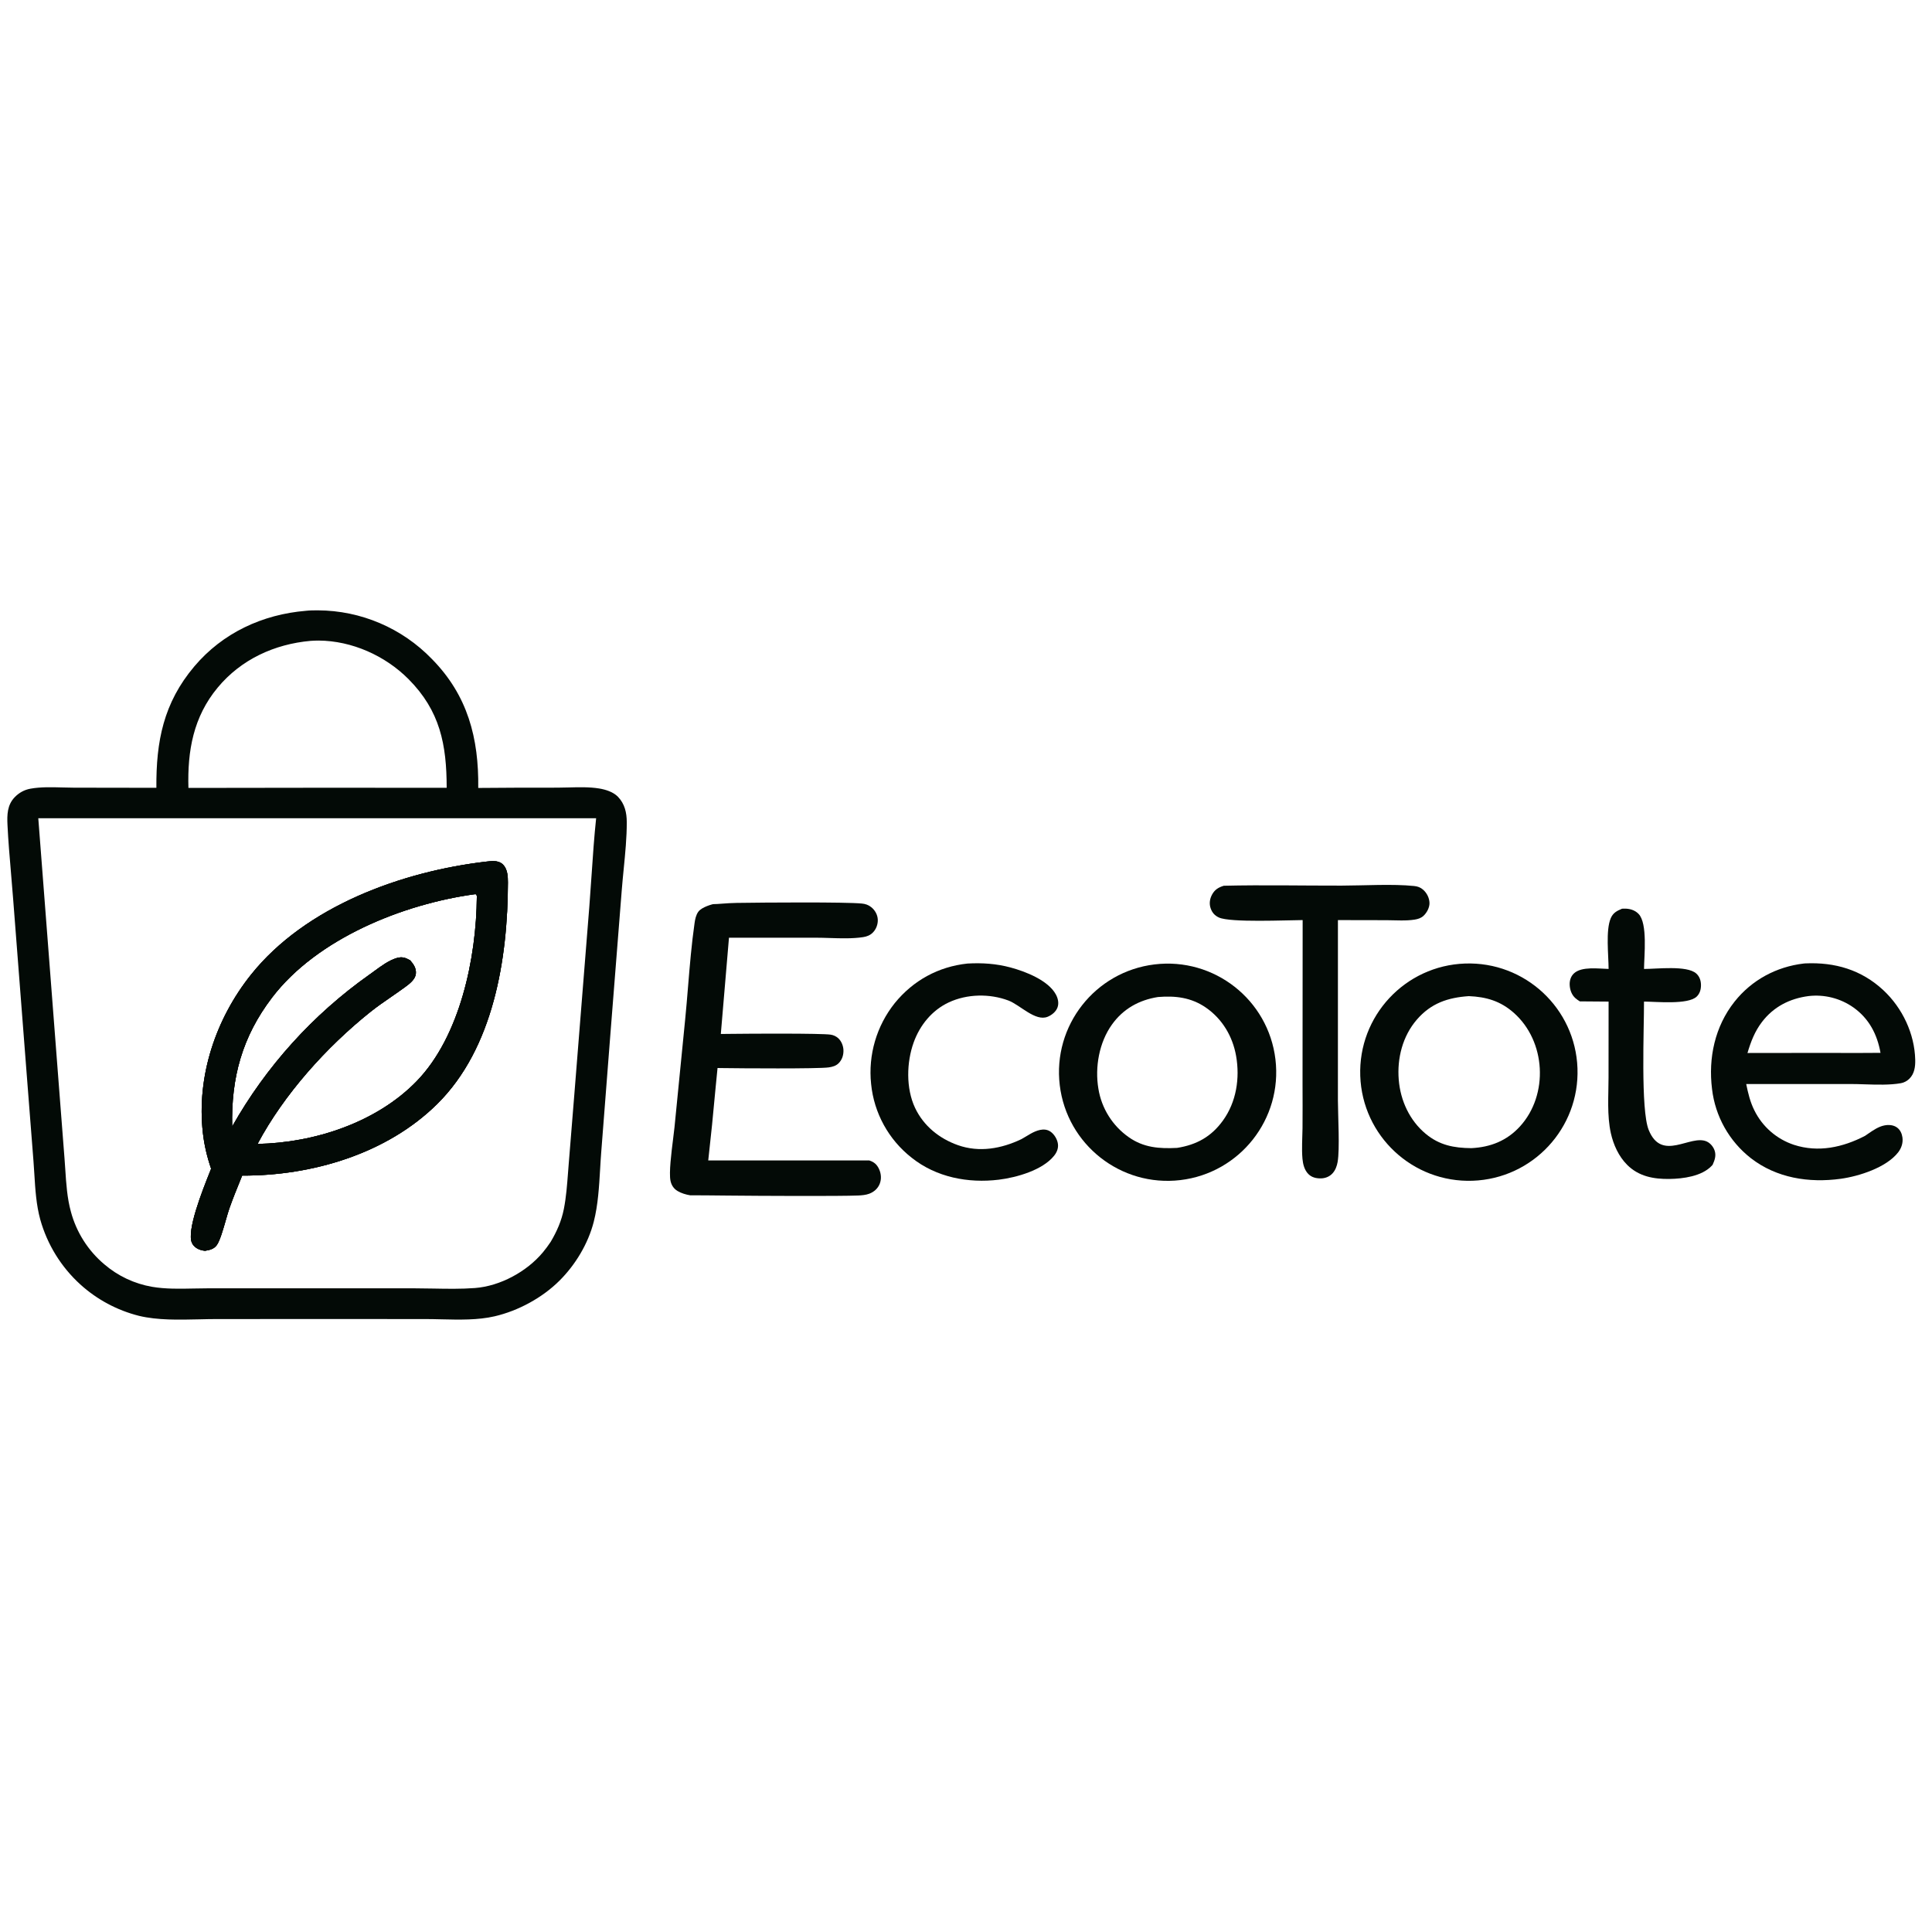
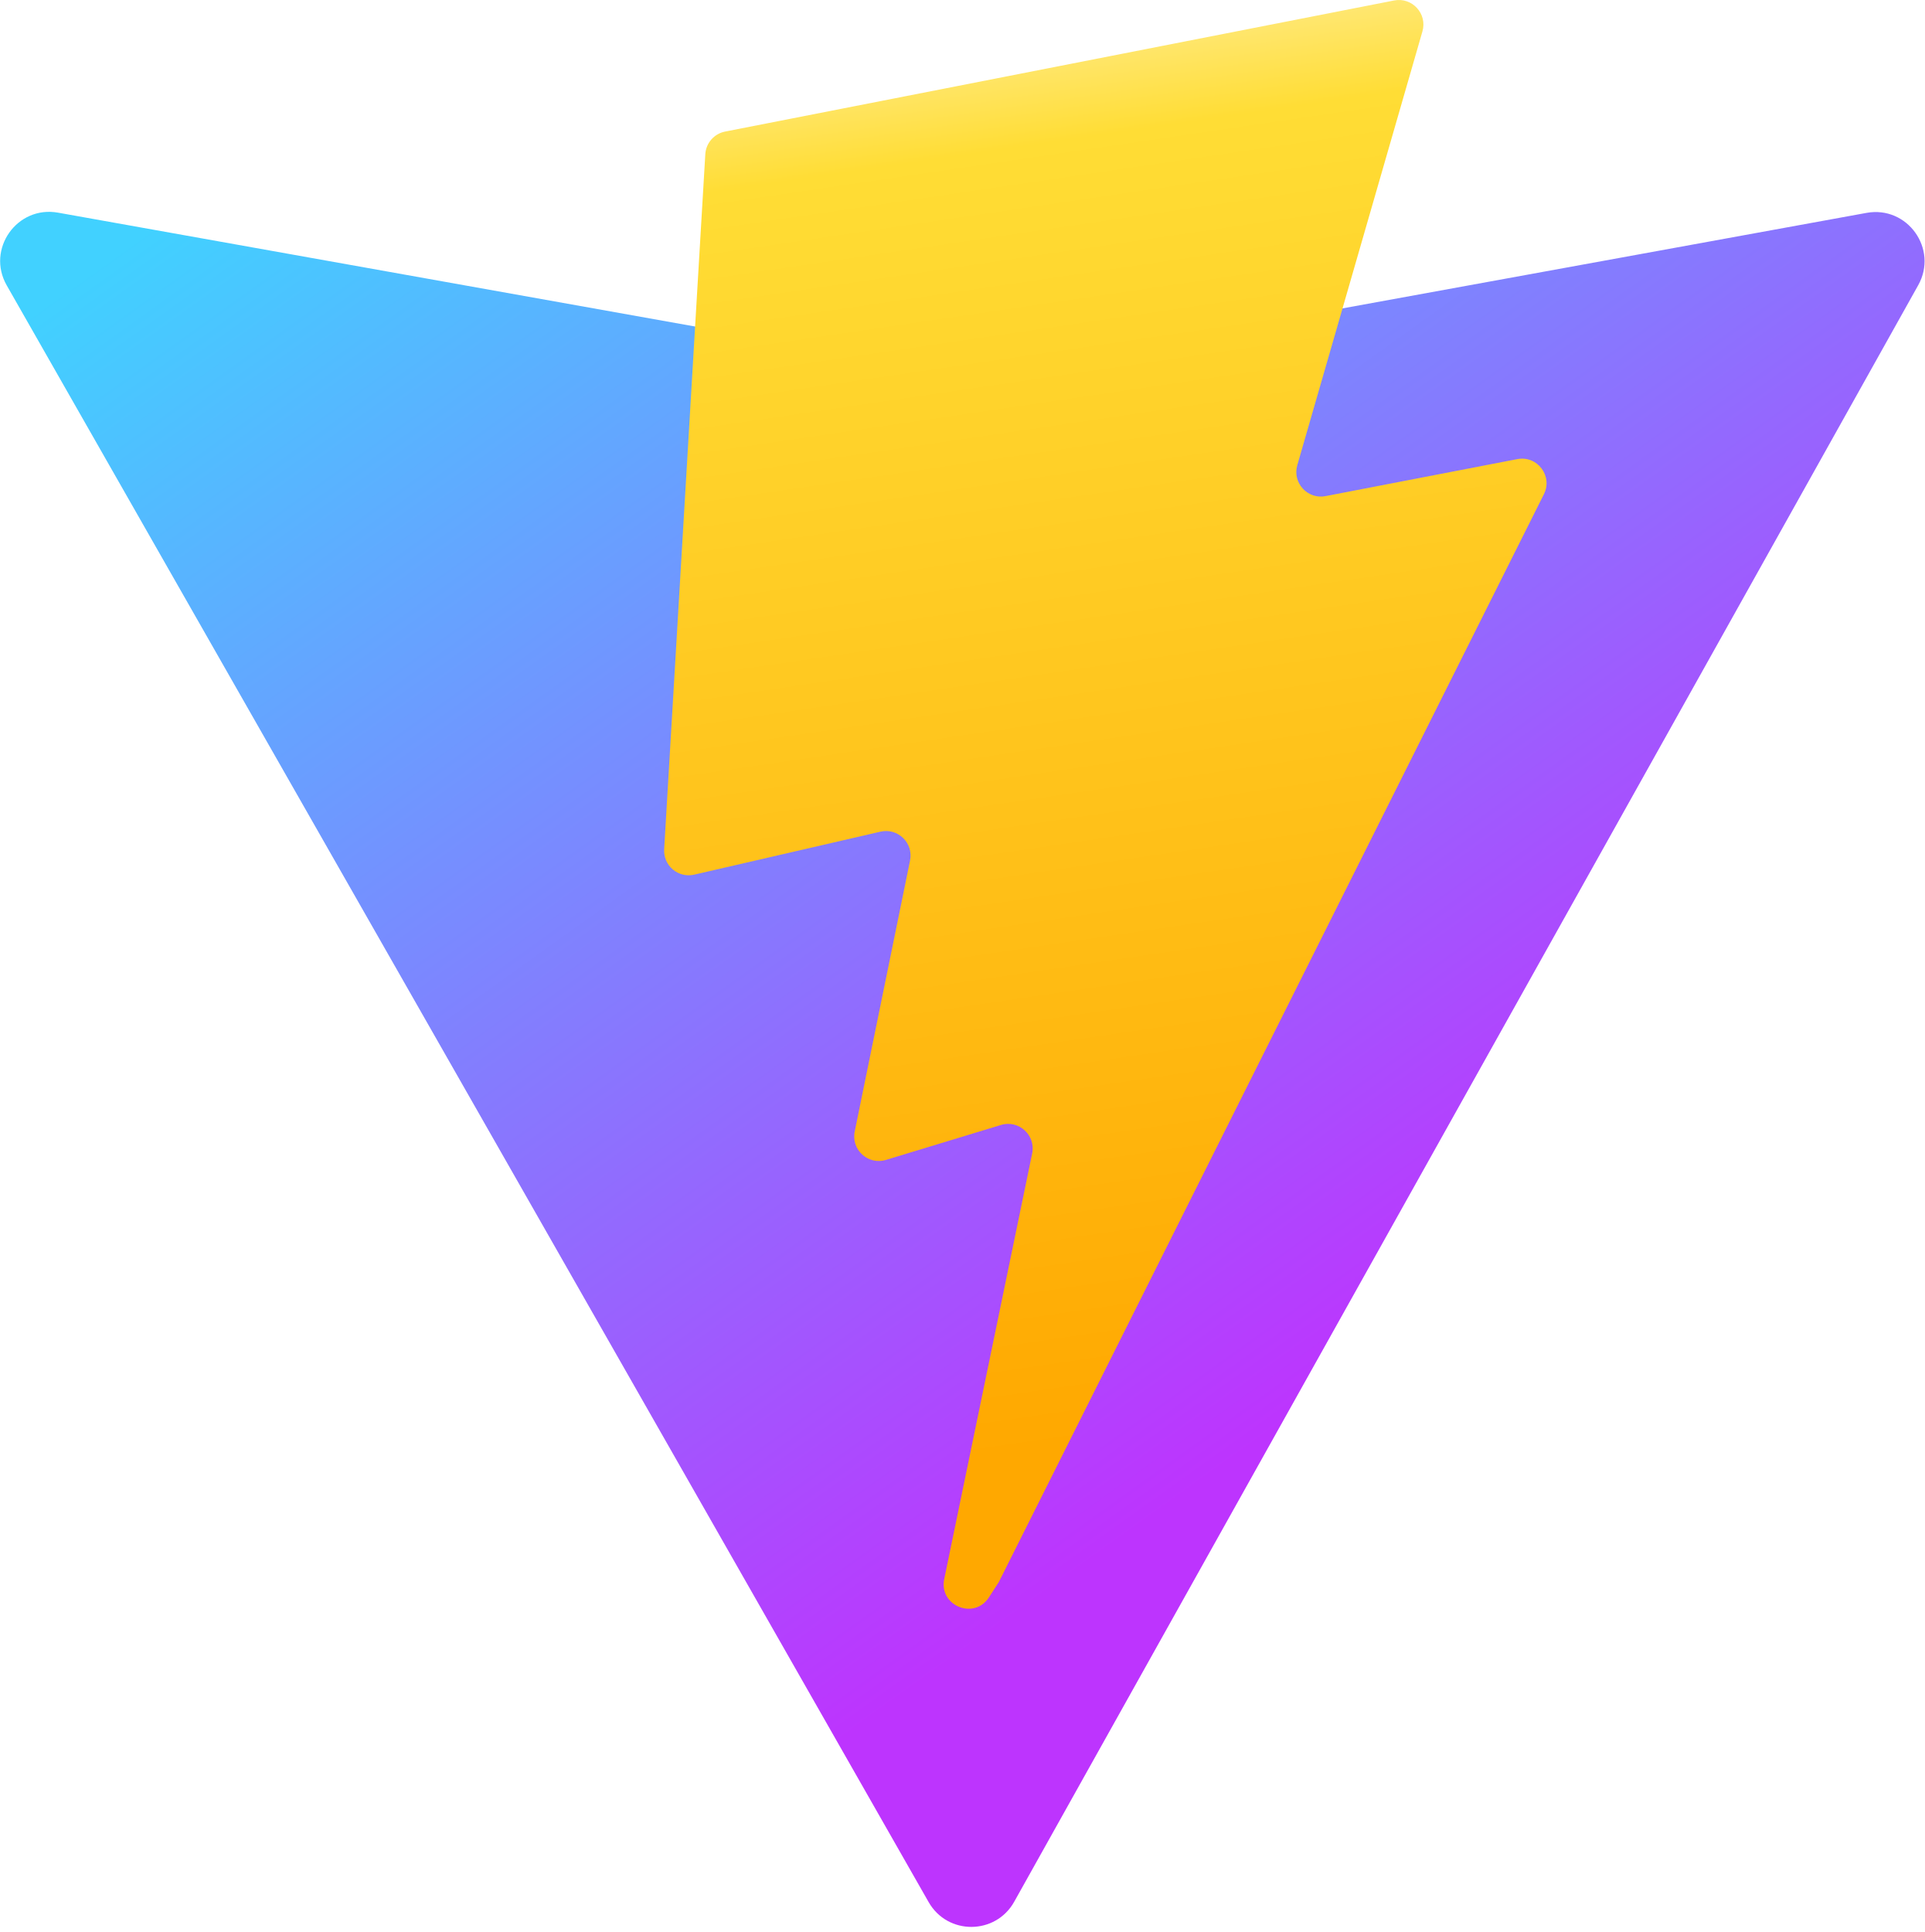
- <svg xmlns="http://www.w3.org/2000/svg" width="104" height="104" viewBox="0 0 104 39" fill="none">
-   <path d="M17.084 0.355C16.881 0.356 16.667 0.356 16.466 0.38C14.133 0.574 11.989 1.565 10.462 3.371C8.801 5.336 8.399 7.406 8.418 9.908L3.973 9.901C3.774 9.901 3.568 9.895 3.359 9.889C2.779 9.873 2.177 9.857 1.634 9.956C1.306 10.016 1.02 10.176 0.79 10.415C0.386 10.835 0.377 11.366 0.403 11.909C0.444 12.766 0.518 13.624 0.591 14.481C0.631 14.947 0.671 15.414 0.706 15.879L1.444 25.412L1.803 30.016C1.82 30.243 1.835 30.473 1.849 30.703C1.899 31.527 1.951 32.363 2.168 33.151C2.544 34.491 3.289 35.699 4.318 36.637C5.217 37.453 6.304 38.036 7.482 38.332C8.478 38.573 9.636 38.545 10.723 38.52C11.047 38.512 11.364 38.505 11.669 38.505L17.654 38.503L22.88 38.505C23.165 38.505 23.459 38.512 23.757 38.519C24.722 38.542 25.728 38.566 26.63 38.356C27.899 38.06 29.184 37.364 30.11 36.445C30.972 35.59 31.661 34.448 31.962 33.268C32.193 32.366 32.25 31.376 32.306 30.415C32.324 30.106 32.342 29.799 32.366 29.5L32.856 23.186L33.468 15.433C33.498 15.05 33.536 14.663 33.574 14.276C33.657 13.435 33.741 12.588 33.739 11.757C33.738 11.246 33.63 10.77 33.264 10.39C33.012 10.129 32.6 10.001 32.252 9.944C31.729 9.859 31.156 9.874 30.602 9.889C30.397 9.894 30.195 9.9 29.998 9.9C28.6 9.897 27.202 9.902 25.804 9.915L25.744 9.916C25.777 7.237 25.18 4.938 23.254 2.979C21.645 1.311 19.431 0.365 17.113 0.355L17.084 0.355ZM25.556 15.636L25.632 15.64C25.634 15.646 25.636 15.65 25.637 15.655C25.639 15.657 25.639 15.659 25.64 15.661C25.643 15.669 25.646 15.676 25.649 15.682L25.652 15.69C25.666 15.721 25.669 15.726 25.668 15.777C25.644 19.062 24.765 23.291 22.433 25.697C20.274 27.925 16.922 29.018 13.864 29.078C15.288 26.4 17.577 23.86 19.937 21.973C20.302 21.682 20.684 21.418 21.067 21.155C21.313 20.985 21.559 20.815 21.801 20.638C22.036 20.465 22.352 20.232 22.386 19.917C22.416 19.628 22.262 19.403 22.081 19.196C21.827 19.049 21.641 18.988 21.351 19.073C20.94 19.194 20.525 19.498 20.151 19.773C20.052 19.846 19.956 19.916 19.863 19.981C16.836 22.124 14.321 24.911 12.498 28.14C12.437 25.513 13.035 23.312 14.646 21.198C17.064 18.026 21.693 16.162 25.556 15.636ZM2.061 11.546L32.09 11.546C31.983 12.557 31.914 13.578 31.845 14.597C31.807 15.165 31.768 15.732 31.724 16.297L30.915 26.43L30.613 30.163C30.599 30.326 30.587 30.488 30.575 30.652C30.526 31.296 30.477 31.946 30.353 32.577C30.225 33.224 29.977 33.786 29.642 34.351C29.512 34.547 29.372 34.736 29.221 34.917C28.351 35.957 26.922 36.732 25.564 36.835C24.825 36.891 24.065 36.877 23.311 36.863C22.985 36.857 22.661 36.851 22.339 36.851L16.109 36.849L11.152 36.851C10.913 36.851 10.669 36.856 10.424 36.861C9.672 36.877 8.903 36.893 8.18 36.768C7.232 36.603 6.346 36.185 5.616 35.559C4.741 34.822 4.113 33.834 3.817 32.728C3.614 31.996 3.564 31.215 3.514 30.448C3.502 30.256 3.489 30.064 3.474 29.874L3.18 26.076L2.061 11.546ZM26.223 13.876L26.201 13.878C21.643 14.405 16.453 16.28 13.507 19.973C11.613 22.346 10.579 25.432 10.92 28.472C10.995 29.139 11.146 29.777 11.364 30.412C11.34 30.475 11.31 30.551 11.275 30.637C10.901 31.577 10.032 33.762 10.334 34.409C10.422 34.595 10.6 34.721 10.793 34.782C10.873 34.807 10.953 34.822 11.036 34.831C11.291 34.789 11.527 34.736 11.681 34.508C11.846 34.262 12.015 33.672 12.159 33.167C12.228 32.927 12.292 32.706 12.347 32.55C12.534 32.018 12.746 31.495 12.959 30.973L12.961 30.966C12.986 30.905 13.011 30.844 13.036 30.783C16.795 30.794 20.809 29.617 23.528 26.934C26.569 23.933 27.335 19.094 27.341 14.999C27.342 14.676 27.32 14.293 27.084 14.046C26.938 13.894 26.72 13.848 26.517 13.852C26.419 13.855 26.321 13.865 26.223 13.876ZM16.719 1.998C16.864 1.989 17.011 1.981 17.156 1.982C18.942 1.994 20.729 2.793 21.984 4.051C23.692 5.764 24.042 7.582 24.045 9.908L17.504 9.904L10.143 9.914C10.086 7.915 10.408 6.089 11.72 4.511C12.98 2.994 14.778 2.171 16.719 1.998Z" fill="#030A06" />
-   <path d="M25.632 15.64L25.556 15.636C21.693 16.162 17.064 18.026 14.646 21.198C13.035 23.312 12.437 25.513 12.498 28.14C14.321 24.911 16.836 22.124 19.863 19.981C19.956 19.916 20.052 19.846 20.151 19.773C20.525 19.498 20.94 19.194 21.351 19.073C21.641 18.988 21.827 19.049 22.081 19.196C22.262 19.403 22.416 19.628 22.386 19.917C22.352 20.232 22.036 20.465 21.801 20.638C21.559 20.815 21.313 20.985 21.067 21.155C20.684 21.418 20.302 21.682 19.937 21.973C17.577 23.86 15.288 26.4 13.864 29.078C16.922 29.018 20.274 27.925 22.433 25.697C24.765 23.291 25.644 19.062 25.668 15.777C25.669 15.726 25.666 15.721 25.652 15.69C25.649 15.682 25.645 15.673 25.64 15.661C25.638 15.655 25.635 15.648 25.632 15.64ZM26.201 13.878L26.223 13.876C26.321 13.865 26.419 13.855 26.517 13.852C26.72 13.848 26.938 13.894 27.084 14.046C27.32 14.293 27.342 14.676 27.341 14.999C27.335 19.094 26.569 23.933 23.528 26.934C20.809 29.617 16.795 30.794 13.036 30.783C13.011 30.844 12.986 30.905 12.961 30.966L12.959 30.973C12.746 31.495 12.534 32.018 12.347 32.55C12.292 32.706 12.228 32.927 12.159 33.167C12.015 33.672 11.846 34.262 11.681 34.508C11.527 34.736 11.291 34.789 11.036 34.831C10.953 34.822 10.873 34.807 10.793 34.782C10.6 34.721 10.422 34.596 10.334 34.409C10.032 33.762 10.901 31.577 11.275 30.637C11.31 30.551 11.34 30.475 11.364 30.412C11.146 29.777 10.995 29.139 10.92 28.472C10.579 25.432 11.613 22.346 13.507 19.973C16.453 16.28 21.643 14.405 26.201 13.878Z" fill="#030A06" />
-   <path d="M26.223 13.876L26.201 13.878C21.643 14.405 16.453 16.28 13.507 19.973C11.613 22.346 10.579 25.432 10.92 28.472C10.995 29.139 11.146 29.777 11.364 30.412C11.34 30.475 11.31 30.551 11.275 30.637C10.901 31.577 10.032 33.762 10.334 34.409C10.422 34.596 10.6 34.721 10.793 34.782C10.873 34.807 10.953 34.822 11.036 34.831C11.291 34.789 11.527 34.736 11.681 34.508C11.846 34.262 12.015 33.672 12.159 33.168C12.228 32.927 12.292 32.706 12.346 32.55C12.534 32.018 12.746 31.495 12.959 30.973C12.96 30.97 12.96 30.968 12.961 30.966C12.986 30.905 13.011 30.844 13.036 30.783C16.794 30.794 20.809 29.617 23.528 26.934C26.569 23.933 27.335 19.094 27.341 14.999C27.342 14.676 27.32 14.293 27.083 14.046C26.938 13.894 26.72 13.848 26.517 13.852C26.419 13.855 26.321 13.865 26.223 13.876ZM25.556 15.636L25.632 15.64C25.635 15.648 25.638 15.655 25.64 15.661C25.645 15.673 25.649 15.682 25.652 15.69C25.666 15.721 25.669 15.726 25.668 15.777C25.644 19.062 24.765 23.291 22.433 25.697C20.274 27.925 16.922 29.018 13.864 29.078C15.288 26.4 17.577 23.86 19.937 21.973C20.302 21.682 20.684 21.418 21.067 21.155C21.313 20.985 21.559 20.815 21.801 20.638C22.036 20.465 22.352 20.232 22.386 19.917C22.416 19.628 22.262 19.403 22.081 19.196C21.827 19.049 21.641 18.988 21.351 19.073C20.94 19.194 20.525 19.498 20.151 19.773C20.052 19.846 19.955 19.916 19.863 19.981C16.836 22.124 14.321 24.911 12.498 28.14C12.437 25.513 13.035 23.312 14.646 21.198C17.064 18.026 21.693 16.162 25.556 15.636Z" fill="#030A06" />
-   <path d="M84.916 25.007C84.802 21.779 82.093 19.254 78.864 19.367C75.635 19.48 73.109 22.191 73.223 25.419C73.337 28.649 76.048 31.174 79.276 31.06C82.505 30.945 85.03 28.236 84.916 25.007ZM79.067 21.122C80.009 21.161 80.773 21.387 81.491 22.023C82.346 22.78 82.823 23.874 82.886 25.007C82.949 26.142 82.592 27.291 81.82 28.136C81.114 28.908 80.234 29.254 79.203 29.305C78.262 29.296 77.486 29.149 76.744 28.532C75.877 27.811 75.387 26.743 75.295 25.629C75.199 24.47 75.502 23.273 76.271 22.384C77.034 21.503 77.935 21.2 79.067 21.122Z" fill="#030A06" />
-   <path d="M68.657 24.523C68.273 21.312 65.355 19.024 62.145 19.415C58.944 19.805 56.663 22.713 57.047 25.915C57.431 29.116 60.335 31.403 63.537 31.025C66.748 30.646 69.042 27.733 68.657 24.523ZM62.333 21.17C63.269 21.093 64.118 21.192 64.909 21.736C65.797 22.347 66.355 23.29 66.54 24.344C66.75 25.541 66.553 26.82 65.833 27.817C65.203 28.69 64.415 29.124 63.366 29.291C62.408 29.34 61.561 29.282 60.754 28.71C59.883 28.097 59.297 27.159 59.127 26.108C58.931 24.948 59.166 23.614 59.858 22.65C60.466 21.802 61.315 21.332 62.333 21.17Z" fill="#030A06" />
-   <path d="M97.18 19.36C97.151 19.361 97.123 19.363 97.094 19.367C95.621 19.541 94.295 20.253 93.369 21.422C92.313 22.756 91.951 24.448 92.159 26.121C92.33 27.591 93.082 28.931 94.247 29.843C95.627 30.916 97.377 31.188 99.082 30.955C100.069 30.82 101.552 30.347 102.182 29.526C102.36 29.295 102.449 29.014 102.408 28.723C102.379 28.519 102.29 28.323 102.122 28.198C101.928 28.054 101.67 28.036 101.441 28.081C101.122 28.143 100.836 28.34 100.564 28.527C100.507 28.567 100.451 28.606 100.395 28.643C99.204 29.262 97.883 29.553 96.573 29.128C95.641 28.821 94.871 28.152 94.438 27.271C94.212 26.821 94.099 26.343 93.999 25.853H99.62C99.853 25.853 100.104 25.861 100.362 25.869C101.029 25.891 101.742 25.913 102.33 25.808C102.498 25.778 102.658 25.689 102.78 25.57C103.056 25.301 103.105 24.92 103.097 24.552C103.065 23.144 102.404 21.755 101.38 20.802C100.197 19.702 98.771 19.288 97.18 19.36ZM97.353 21.119C98.206 21.019 99.067 21.237 99.77 21.732C100.61 22.329 101.051 23.177 101.228 24.175C100.516 24.183 99.802 24.181 99.089 24.18C98.733 24.178 98.376 24.178 98.02 24.178L94.067 24.183C94.248 23.575 94.458 23.023 94.847 22.513C95.474 21.692 96.341 21.252 97.353 21.119Z" fill="#030A06" />
-   <path d="M65.877 15.18C67.987 15.13 70.108 15.177 72.219 15.173C73.421 15.171 74.957 15.074 76.124 15.194C76.312 15.213 76.462 15.267 76.605 15.391C76.808 15.569 76.943 15.836 76.95 16.108C76.956 16.353 76.806 16.634 76.629 16.798C76.494 16.923 76.333 16.973 76.155 17.002C75.669 17.08 75.133 17.035 74.64 17.034L72.021 17.029L72.02 26.75C72.023 27.569 72.127 29.355 72.004 30.052C71.965 30.271 71.886 30.489 71.735 30.657C71.573 30.837 71.35 30.927 71.109 30.933C70.858 30.938 70.612 30.883 70.431 30.7C70.217 30.486 70.139 30.171 70.112 29.878C70.064 29.339 70.108 28.768 70.115 28.226C70.124 27.424 70.117 26.621 70.116 25.819L70.122 17.028C69.251 17.032 66.236 17.171 65.618 16.891C65.393 16.788 65.251 16.631 65.17 16.396C65.082 16.146 65.122 15.88 65.248 15.651C65.396 15.383 65.593 15.268 65.877 15.18Z" fill="#030A06" />
-   <path d="M52.078 19.368C52.862 19.323 53.627 19.373 54.388 19.577C55.192 19.792 56.42 20.266 56.836 21.029C56.95 21.239 57.01 21.49 56.929 21.722C56.847 21.959 56.622 22.14 56.395 22.233C55.734 22.503 54.907 21.593 54.285 21.359C53.275 20.978 52.059 20.999 51.075 21.458C50.172 21.88 49.522 22.679 49.186 23.607C48.796 24.683 48.763 26.088 49.258 27.137C49.718 28.11 50.563 28.79 51.566 29.144C52.714 29.55 53.91 29.334 54.983 28.82C55.315 28.64 55.617 28.4 55.996 28.322C56.191 28.282 56.385 28.303 56.551 28.418C56.757 28.561 56.923 28.842 56.95 29.091C56.976 29.324 56.885 29.538 56.74 29.717C56.113 30.495 54.716 30.886 53.766 31.003C52.116 31.205 50.397 30.874 49.077 29.822C47.836 28.851 47.046 27.416 46.892 25.848C46.728 24.286 47.186 22.723 48.166 21.497C49.16 20.275 50.516 19.535 52.078 19.368Z" fill="#030A06" />
-   <path d="M87.315 16.416C87.348 16.415 87.381 16.413 87.413 16.412C87.706 16.403 88 16.481 88.206 16.697C88.7 17.212 88.504 18.948 88.498 19.659C89.169 19.663 90.803 19.454 91.307 19.902C91.489 20.064 91.563 20.289 91.564 20.529C91.565 20.762 91.504 20.984 91.332 21.148C90.861 21.594 89.163 21.419 88.497 21.415C88.503 22.842 88.31 27.243 88.75 28.326C89.461 30.078 91.003 28.537 91.882 28.951C92.071 29.04 92.225 29.227 92.294 29.422C92.394 29.699 92.305 29.948 92.191 30.202C92.172 30.224 92.152 30.245 92.132 30.266C91.601 30.82 90.603 30.953 89.87 30.963C89.02 30.975 88.216 30.831 87.588 30.202C87.134 29.747 86.852 29.123 86.713 28.502C86.5 27.542 86.588 26.48 86.588 25.502L86.591 21.416C86.075 21.416 85.559 21.412 85.043 21.404C84.958 21.351 84.875 21.296 84.8 21.228C84.597 21.045 84.504 20.771 84.496 20.501C84.49 20.275 84.559 20.052 84.728 19.896C85.145 19.51 86.061 19.648 86.591 19.658C86.59 18.915 86.427 17.582 86.707 16.928C86.832 16.637 87.036 16.532 87.315 16.416Z" fill="#030A06" />
-   <path fill-rule="evenodd" clip-rule="evenodd" d="M46.395 16.138C45.506 16.05 41.156 16.081 39.647 16.104C39.37 16.108 39.112 16.127 38.886 16.143C38.694 16.157 38.524 16.17 38.384 16.17C38.384 16.17 37.784 16.311 37.589 16.581C37.462 16.759 37.418 16.983 37.388 17.195C37.227 18.319 37.132 19.465 37.038 20.608C36.989 21.209 36.939 21.81 36.88 22.405L36.308 28.181C36.293 28.336 36.266 28.546 36.236 28.786C36.139 29.559 36.005 30.631 36.092 31.058C36.14 31.294 36.265 31.489 36.474 31.613C36.681 31.734 36.914 31.803 37.149 31.843L37.151 31.843C37.636 31.842 38.368 31.85 39.186 31.858C40.881 31.876 45.192 31.897 46.195 31.854C46.395 31.845 46.606 31.828 46.795 31.757C47.048 31.661 47.256 31.478 47.356 31.223C47.457 30.967 47.434 30.68 47.32 30.432C47.205 30.182 47.05 30.049 46.789 29.966H38.125C38.269 28.69 38.399 27.413 38.513 26.134L38.615 25.095L38.625 24.991C38.693 24.992 38.782 24.994 38.888 24.995C39.77 25.009 44.066 25.04 44.613 24.958C44.814 24.928 45.001 24.878 45.148 24.73C45.338 24.538 45.417 24.273 45.402 24.006C45.388 23.78 45.288 23.535 45.117 23.382C45.002 23.281 44.86 23.216 44.709 23.195C44.197 23.12 40.378 23.14 39.414 23.153C39.156 23.156 38.941 23.159 38.802 23.159L39.241 17.977H43.917C44.155 17.977 44.404 17.985 44.656 17.993C45.266 18.013 45.899 18.033 46.466 17.945C46.668 17.914 46.841 17.845 46.987 17.698C47.167 17.518 47.265 17.246 47.251 16.993C47.237 16.735 47.098 16.489 46.897 16.331C46.743 16.21 46.587 16.156 46.395 16.138Z" fill="#030A06" />
+ <svg xmlns="http://www.w3.org/2000/svg" aria-hidden="true" role="img" class="iconify iconify--logos" width="31.88" height="32" preserveAspectRatio="xMidYMid meet" viewBox="0 0 256 257">
+   <defs>
+     <linearGradient id="IconifyId1813088fe1fbc01fb466" x1="-.828%" x2="57.636%" y1="7.652%" y2="78.411%">
+       <stop offset="0%" stop-color="#41D1FF" />
+       <stop offset="100%" stop-color="#BD34FE" />
+     </linearGradient>
+     <linearGradient id="IconifyId1813088fe1fbc01fb467" x1="43.376%" x2="50.316%" y1="2.242%" y2="89.03%">
+       <stop offset="0%" stop-color="#FFEA83" />
+       <stop offset="8.333%" stop-color="#FFDD35" />
+       <stop offset="100%" stop-color="#FFA800" />
+     </linearGradient>
+   </defs>
+   <path fill="url(#IconifyId1813088fe1fbc01fb466)" d="M255.153 37.938L134.897 252.976c-2.483 4.44-8.862 4.466-11.382.048L.875 37.958c-2.746-4.814 1.371-10.646 6.827-9.67l120.385 21.517a6.537 6.537 0 0 0 2.322-.004l117.867-21.483c5.438-.991 9.574 4.796 6.877 9.62Z" />
+   <path fill="url(#IconifyId1813088fe1fbc01fb467)" d="M185.432.063L96.44 17.501a3.268 3.268 0 0 0-2.634 3.014l-5.474 92.456a3.268 3.268 0 0 0 3.997 3.378l24.777-5.718c2.318-.535 4.413 1.507 3.936 3.838l-7.361 36.047c-.495 2.426 1.782 4.5 4.151 3.78l15.304-4.649c2.372-.72 4.652 1.36 4.15 3.788l-11.698 56.621c-.732 3.542 3.979 5.473 5.943 2.437l1.313-2.028l72.516-144.72c1.215-2.423-.88-5.186-3.54-4.672l-25.505 4.922c-2.396.462-4.435-1.77-3.759-4.114l16.646-57.705c.677-2.35-1.37-4.583-3.769-4.113Z" />
</svg>
